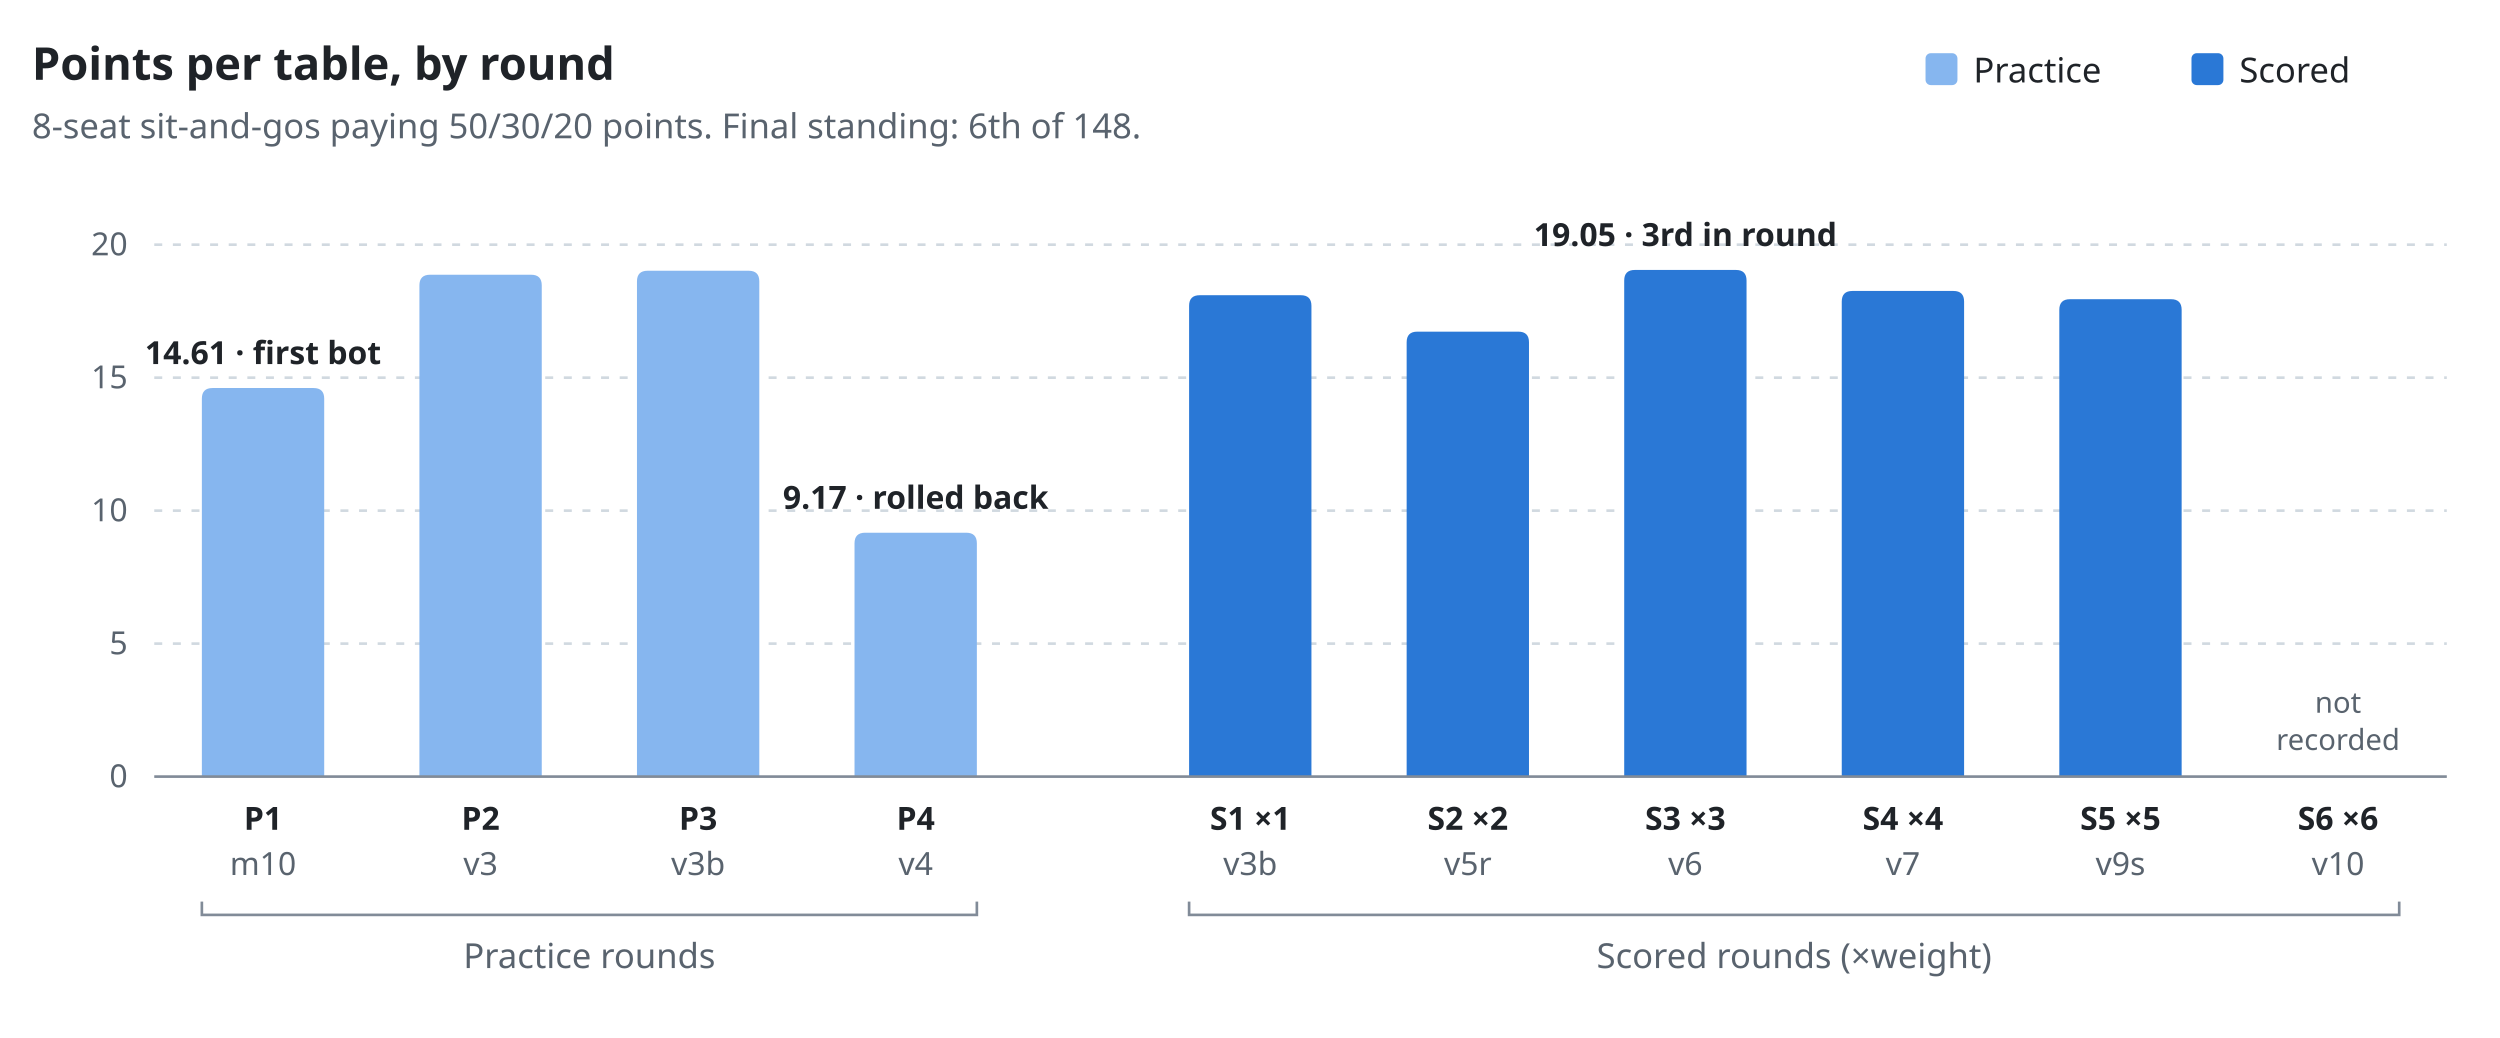
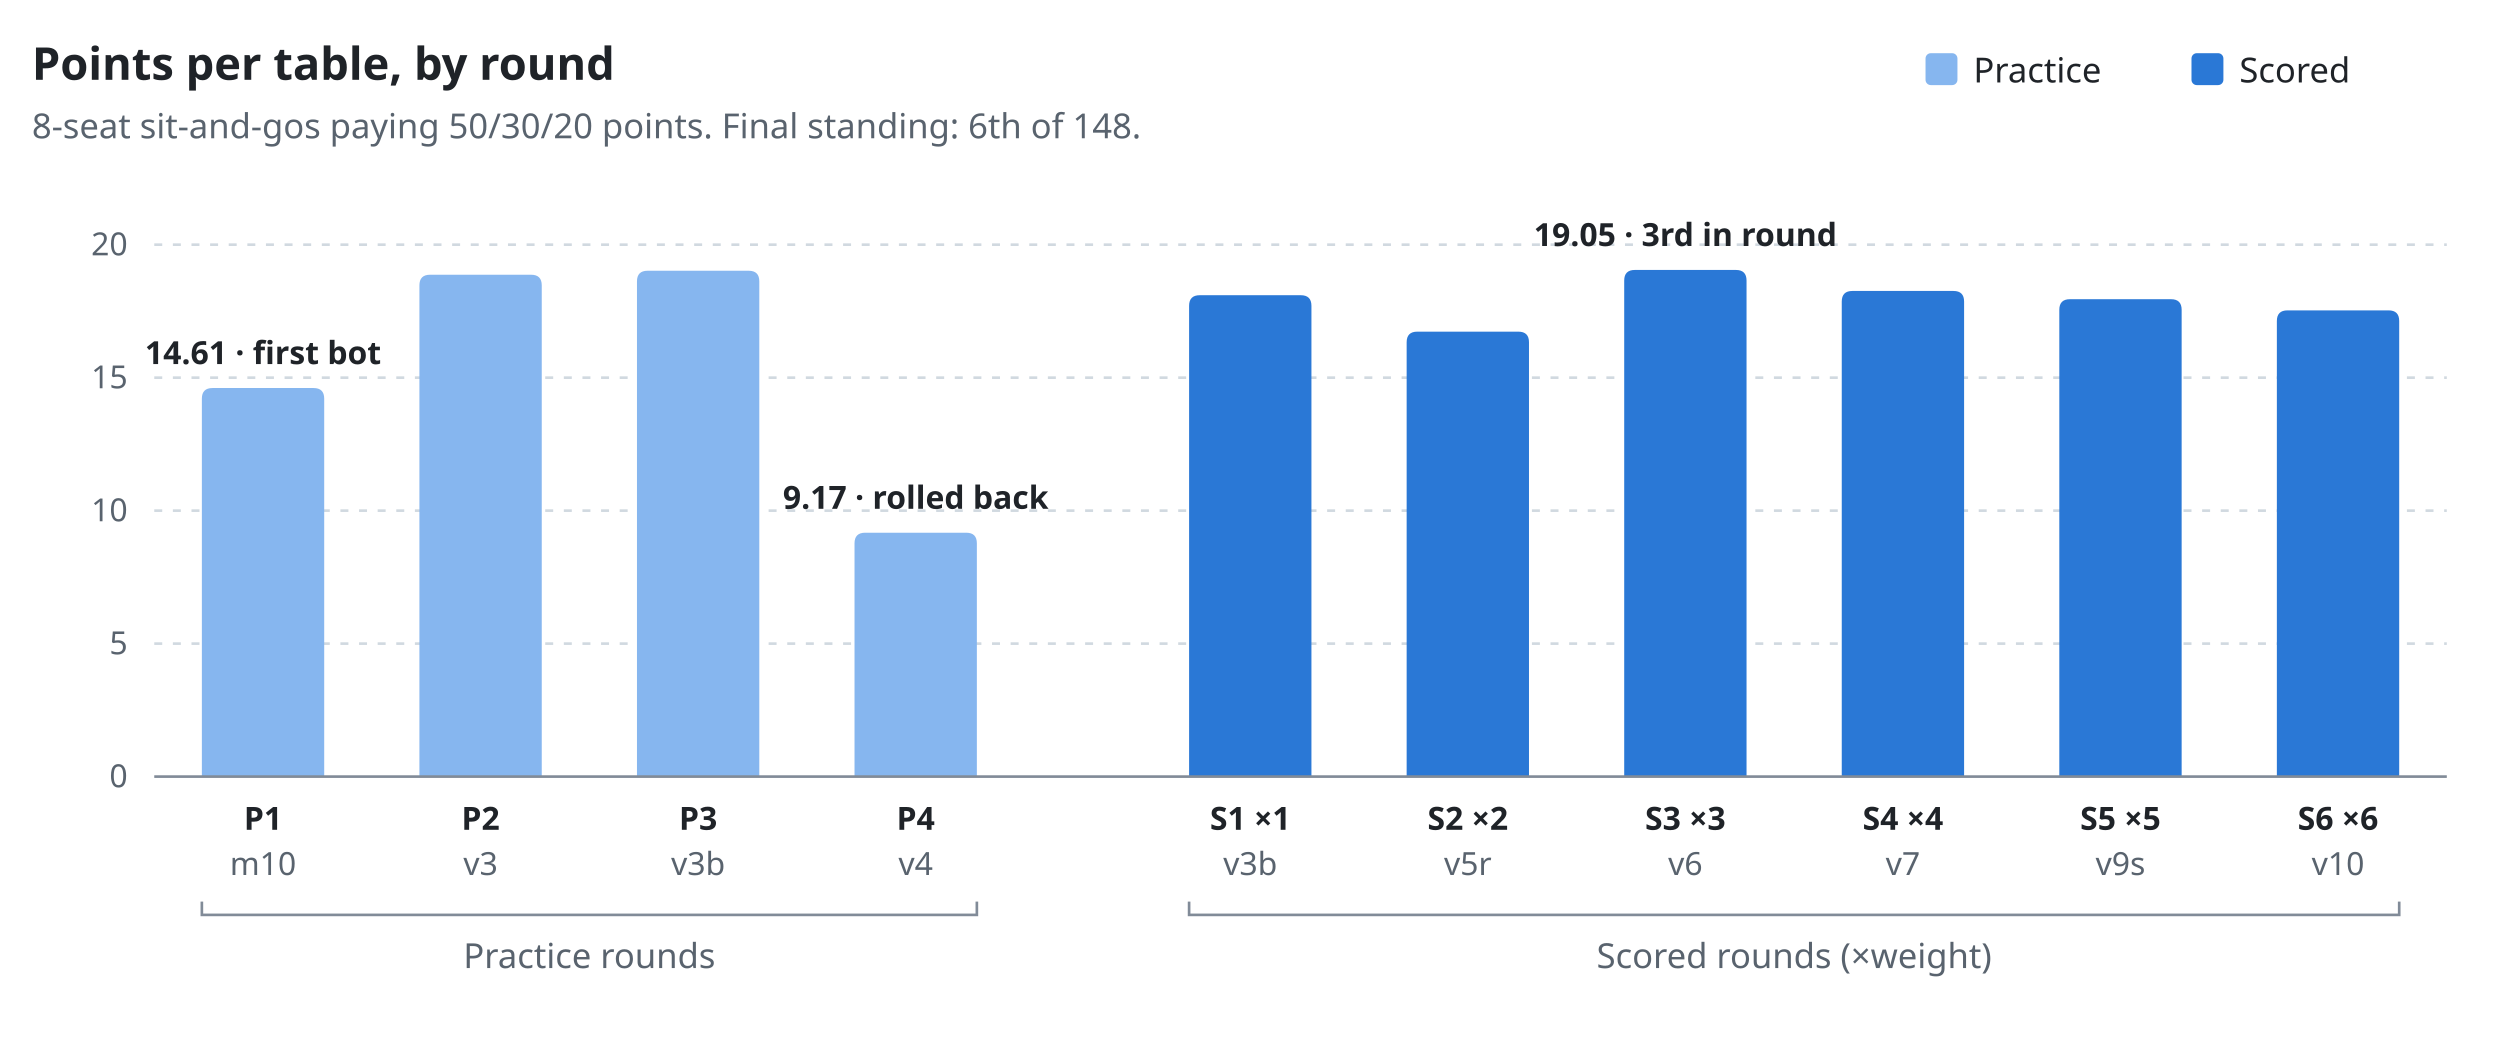
<svg xmlns="http://www.w3.org/2000/svg" width="940" height="390" viewBox="0 0 940 390" role="img" aria-labelledby="t d" font-family="-apple-system, BlinkMacSystemFont, 'Segoe UI', 'Noto Sans', Helvetica, Arial, sans-serif">
  <text x="12.0" y="30.0" font-size="17" font-weight="600" fill="#1f2328" text-anchor="start">Points per table, by round</text>
  <text x="12.0" y="52.0" font-size="13" font-weight="400" fill="#59636e" text-anchor="start">8-seat sit-and-gos paying 50/30/20 points. Final standing: 6th of 148.</text>
  <rect x="724" y="20" width="12" height="12" rx="2" fill="#86b6ef" />
  <text x="742.0" y="31.0" font-size="13" font-weight="400" fill="#1f2328" text-anchor="start">Practice</text>
  <rect x="824" y="20" width="12" height="12" rx="2" fill="#2a78d6" />
  <text x="842.0" y="31.0" font-size="13" font-weight="400" fill="#1f2328" text-anchor="start">Scored</text>
  <text x="48.0" y="296.0" font-size="12" font-weight="400" fill="#59636e" text-anchor="end">0</text>
  <line x1="58" x2="920" y1="242.0" y2="242.0" stroke="#d1d9e0" stroke-width="1" stroke-dasharray="3 4" />
  <text x="48.0" y="246.0" font-size="12" font-weight="400" fill="#59636e" text-anchor="end">5</text>
  <line x1="58" x2="920" y1="192.0" y2="192.0" stroke="#d1d9e0" stroke-width="1" stroke-dasharray="3 4" />
  <text x="48.0" y="196.0" font-size="12" font-weight="400" fill="#59636e" text-anchor="end">10</text>
  <line x1="58" x2="920" y1="142.0" y2="142.0" stroke="#d1d9e0" stroke-width="1" stroke-dasharray="3 4" />
  <text x="48.0" y="146.0" font-size="12" font-weight="400" fill="#59636e" text-anchor="end">15</text>
  <line x1="58" x2="920" y1="92.0" y2="92.0" stroke="#d1d9e0" stroke-width="1" stroke-dasharray="3 4" />
  <text x="48.0" y="96.0" font-size="12" font-weight="400" fill="#59636e" text-anchor="end">20</text>
  <path d="M75.9,292.0 V149.9 Q75.9,145.9 79.9,145.9 H117.9 Q121.9,145.9 121.9,149.9 V292.0 Z" fill="#86b6ef" />
  <text x="98.9" y="136.9" font-size="12" font-weight="600" fill="#1f2328" text-anchor="middle">14.61 · first bot</text>
  <text x="98.9" y="312.0" font-size="12" font-weight="600" fill="#1f2328" text-anchor="middle">P1</text>
  <text x="98.9" y="329.0" font-size="12" font-weight="400" fill="#59636e" text-anchor="middle">m10</text>
  <path d="M157.7,292.0 V107.3 Q157.7,103.3 161.7,103.3 H199.7 Q203.7,103.3 203.7,107.3 V292.0 Z" fill="#86b6ef" />
  <text x="180.7" y="312.0" font-size="12" font-weight="600" fill="#1f2328" text-anchor="middle">P2</text>
  <text x="180.7" y="329.0" font-size="12" font-weight="400" fill="#59636e" text-anchor="middle">v3</text>
  <path d="M239.5,292.0 V105.8 Q239.5,101.8 243.5,101.8 H281.5 Q285.5,101.8 285.5,105.8 V292.0 Z" fill="#86b6ef" />
  <text x="262.5" y="312.0" font-size="12" font-weight="600" fill="#1f2328" text-anchor="middle">P3</text>
  <text x="262.5" y="329.0" font-size="12" font-weight="400" fill="#59636e" text-anchor="middle">v3b</text>
  <path d="M321.3,292.0 V204.3 Q321.3,200.3 325.3,200.3 H363.3 Q367.3,200.3 367.3,204.3 V292.0 Z" fill="#86b6ef" />
  <text x="344.3" y="191.3" font-size="12" font-weight="600" fill="#1f2328" text-anchor="middle">9.17 · rolled back</text>
  <text x="344.3" y="312.0" font-size="12" font-weight="600" fill="#1f2328" text-anchor="middle">P4</text>
  <text x="344.3" y="329.0" font-size="12" font-weight="400" fill="#59636e" text-anchor="middle">v4</text>
  <path d="M447.1,292.0 V115.0 Q447.1,111.0 451.1,111.0 H489.1 Q493.1,111.0 493.1,115.0 V292.0 Z" fill="#2a78d6" />
  <text x="470.1" y="312.0" font-size="12" font-weight="600" fill="#1f2328" text-anchor="middle">S1 ×1</text>
  <text x="470.1" y="329.0" font-size="12" font-weight="400" fill="#59636e" text-anchor="middle">v3b</text>
  <path d="M528.9,292.0 V128.7 Q528.9,124.7 532.9,124.7 H570.9 Q574.9,124.7 574.9,128.7 V292.0 Z" fill="#2a78d6" />
  <text x="551.9" y="312.0" font-size="12" font-weight="600" fill="#1f2328" text-anchor="middle">S2 ×2</text>
  <text x="551.9" y="329.0" font-size="12" font-weight="400" fill="#59636e" text-anchor="middle">v5r</text>
  <path d="M610.7,292.0 V105.5 Q610.7,101.5 614.7,101.5 H652.7 Q656.7,101.5 656.7,105.5 V292.0 Z" fill="#2a78d6" />
  <text x="633.7" y="92.5" font-size="12" font-weight="600" fill="#1f2328" text-anchor="middle">19.05 · 3rd in round</text>
  <text x="633.7" y="312.0" font-size="12" font-weight="600" fill="#1f2328" text-anchor="middle">S3 ×3</text>
  <text x="633.7" y="329.0" font-size="12" font-weight="400" fill="#59636e" text-anchor="middle">v6</text>
  <path d="M692.5,292.0 V113.4 Q692.5,109.4 696.5,109.4 H734.5 Q738.5,109.4 738.5,113.4 V292.0 Z" fill="#2a78d6" />
  <text x="715.5" y="312.0" font-size="12" font-weight="600" fill="#1f2328" text-anchor="middle">S4 ×4</text>
  <text x="715.5" y="329.0" font-size="12" font-weight="400" fill="#59636e" text-anchor="middle">v7</text>
  <path d="M774.3,292.0 V116.5 Q774.3,112.5 778.3,112.5 H816.3 Q820.3,112.5 820.3,116.5 V292.0 Z" fill="#2a78d6" />
  <text x="797.3" y="312.0" font-size="12" font-weight="600" fill="#1f2328" text-anchor="middle">S5 ×5</text>
  <text x="797.3" y="329.0" font-size="12" font-weight="400" fill="#59636e" text-anchor="middle">v9s</text>
-   <text x="879.1" y="268.0" font-size="11" font-weight="400" fill="#59636e" text-anchor="middle">not</text>
-   <text x="879.1" y="282.0" font-size="11" font-weight="400" fill="#59636e" text-anchor="middle">recorded</text>
+   <path d="M856.1,292.0 V120.7 Q856.1,116.7 860.1,116.7 H898.1 Q902.1,116.7 902.1,120.7 V292.0 Z" fill="#2a78d6" />
  <text x="879.1" y="312.0" font-size="12" font-weight="600" fill="#1f2328" text-anchor="middle">S6 ×6</text>
  <text x="879.1" y="329.0" font-size="12" font-weight="400" fill="#59636e" text-anchor="middle">v10</text>
  <line x1="58" x2="920" y1="292" y2="292" stroke="#818b98" stroke-width="1" />
  <path d="M75.9,339 V344 H367.3 V339" fill="none" stroke="#818b98" stroke-width="1" />
  <text x="221.6" y="364.0" font-size="13" font-weight="400" fill="#59636e" text-anchor="middle">Practice rounds</text>
  <path d="M447.1,339 V344 H902.1 V339" fill="none" stroke="#818b98" stroke-width="1" />
  <text x="674.6" y="364.0" font-size="13" font-weight="400" fill="#59636e" text-anchor="middle">Scored rounds (×weight)</text>
</svg>
